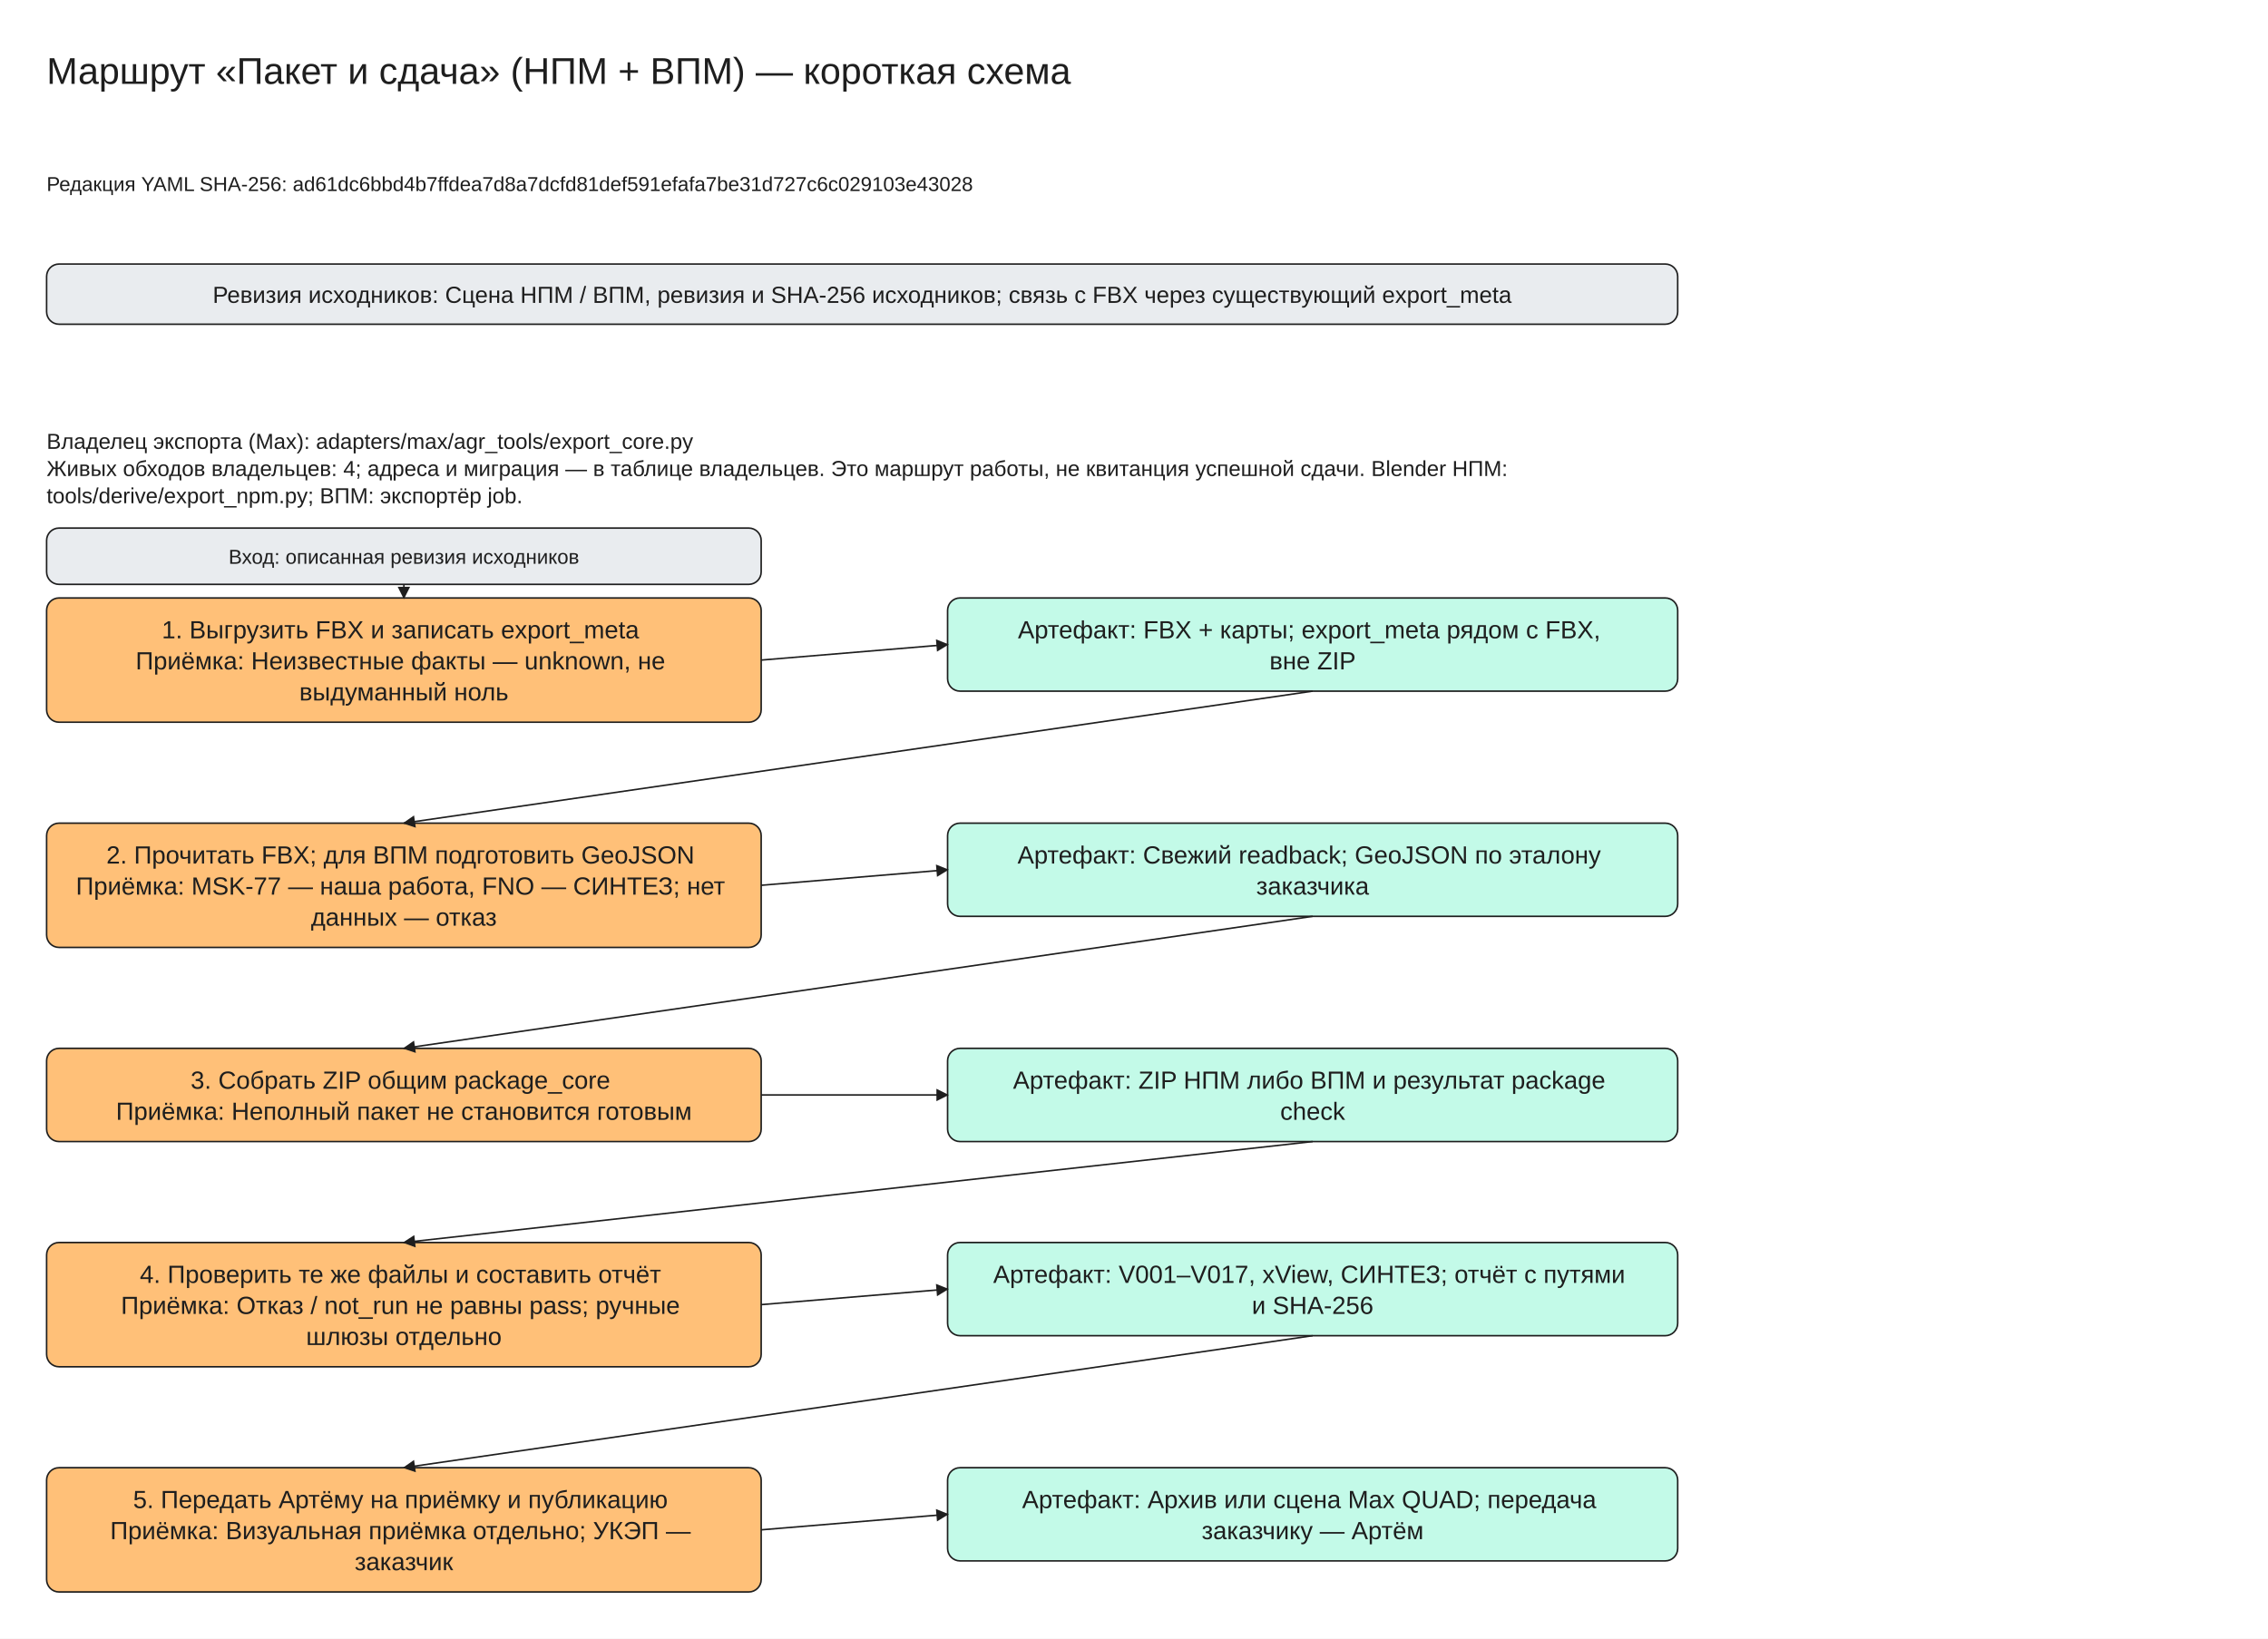
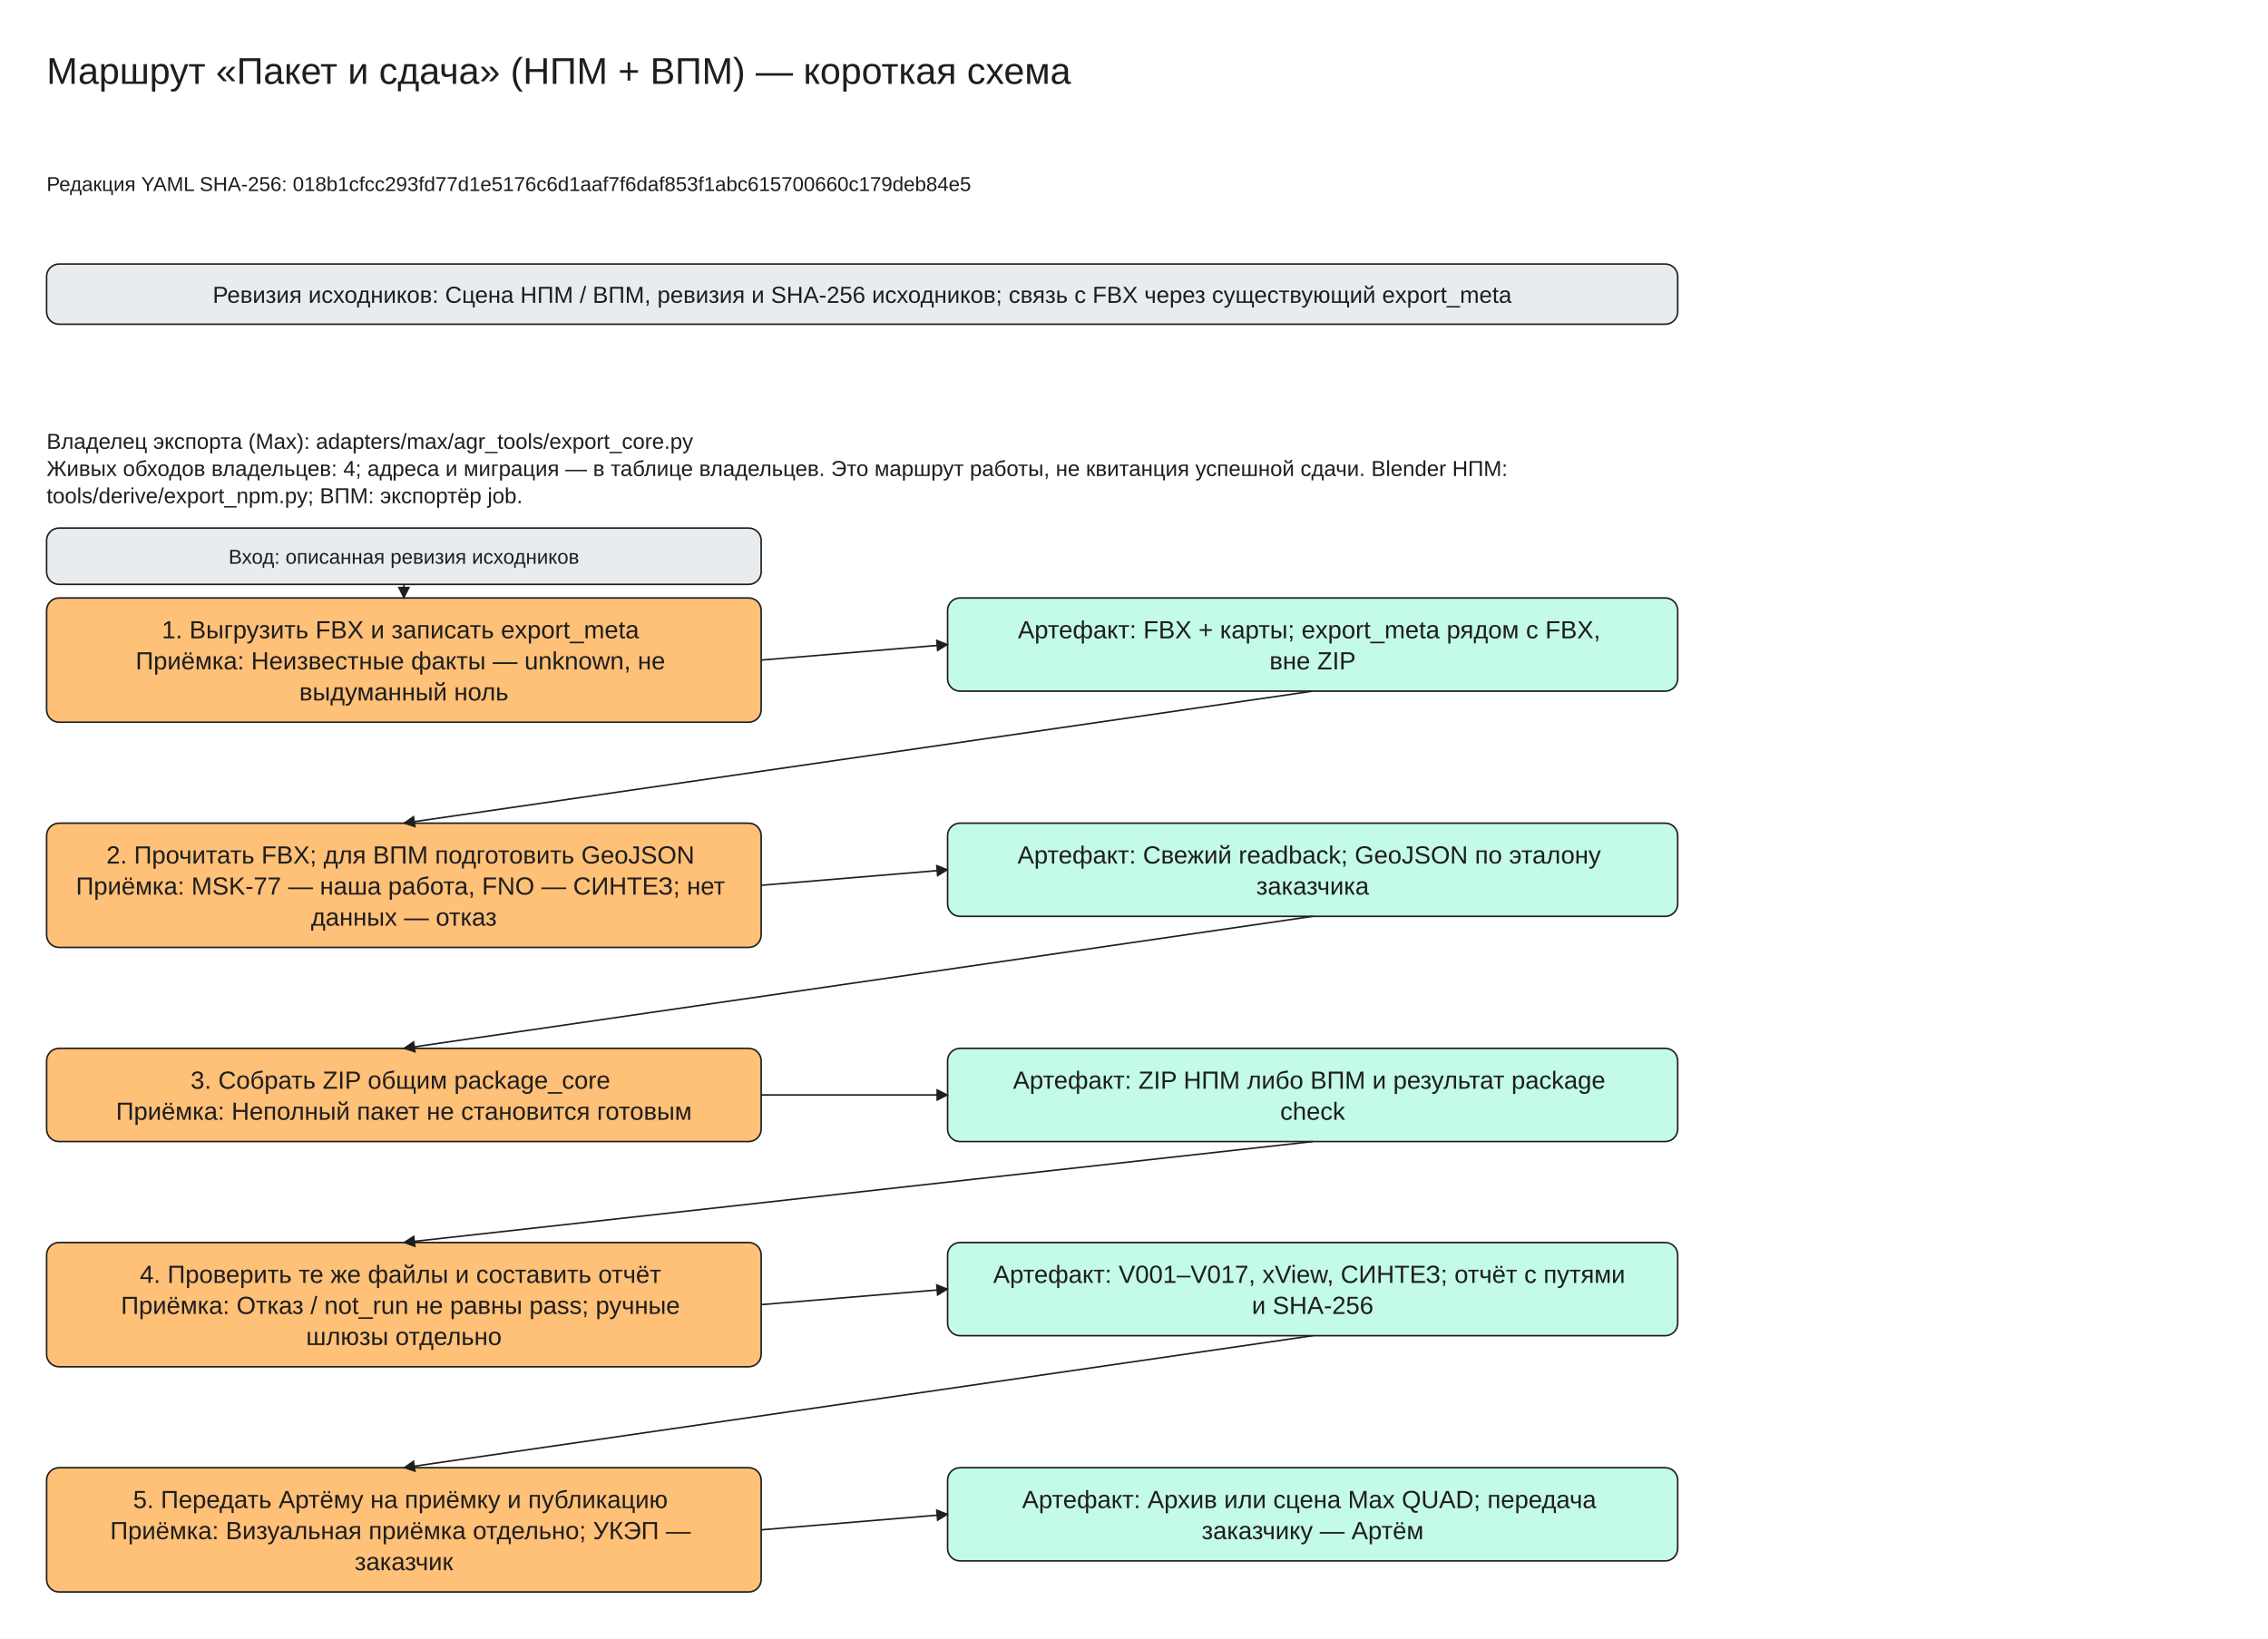
<svg xmlns="http://www.w3.org/2000/svg" viewBox="0 -30 1460 1055" width="1460" height="1055" font-family="Segoe UI, Arial, sans-serif">
  <defs>
    <marker id="arrow" viewBox="0 0 10 10" refX="9" refY="5" markerWidth="8" markerHeight="8" orient="auto-start-reverse">
      <path d="M0,0 L10,5 L0,10 z" fill="#1e1e1e" />
    </marker>
  </defs>
  <rect x="0" y="-30" width="1460" height="1055" fill="#ffffff" />
  <rect x="30" y="140" width="1050" height="38.75" rx="8" fill="#e9ecef" stroke="#1e1e1e" />
  <rect x="30" y="355" width="460" height="80.0" rx="8" fill="#ffc078" stroke="#1e1e1e" />
  <rect x="610" y="355" width="470" height="60.0" rx="8" fill="#c3fae8" stroke="#1e1e1e" />
  <rect x="30" y="310" width="460" height="36.25" rx="8" fill="#e9ecef" stroke="#1e1e1e" />
  <line x1="260.0" y1="346.25" x2="260.0" y2="355.0" stroke="#1e1e1e" marker-end="url(#arrow)" />
  <line x1="490" y1="395.0" x2="610" y2="385.0" stroke="#1e1e1e" marker-end="url(#arrow)" />
  <rect x="30" y="500.0" width="460" height="80.0" rx="8" fill="#ffc078" stroke="#1e1e1e" />
  <rect x="610" y="500.0" width="470" height="60.0" rx="8" fill="#c3fae8" stroke="#1e1e1e" />
  <line x1="845.0" y1="415.0" x2="260.0" y2="500.0" stroke="#1e1e1e" marker-end="url(#arrow)" />
  <line x1="490" y1="540.0" x2="610" y2="530.0" stroke="#1e1e1e" marker-end="url(#arrow)" />
  <rect x="30" y="645.0" width="460" height="60.0" rx="8" fill="#ffc078" stroke="#1e1e1e" />
  <rect x="610" y="645.0" width="470" height="60.0" rx="8" fill="#c3fae8" stroke="#1e1e1e" />
  <line x1="845.0" y1="560.0" x2="260.0" y2="645.0" stroke="#1e1e1e" marker-end="url(#arrow)" />
  <line x1="490" y1="675.0" x2="610" y2="675.0" stroke="#1e1e1e" marker-end="url(#arrow)" />
  <rect x="30" y="770.0" width="460" height="80.0" rx="8" fill="#ffc078" stroke="#1e1e1e" />
  <rect x="610" y="770.0" width="470" height="60.0" rx="8" fill="#c3fae8" stroke="#1e1e1e" />
  <line x1="845.0" y1="705.0" x2="260.0" y2="770.0" stroke="#1e1e1e" marker-end="url(#arrow)" />
  <line x1="490" y1="810.0" x2="610" y2="800.0" stroke="#1e1e1e" marker-end="url(#arrow)" />
  <rect x="30" y="915.0" width="460" height="80.0" rx="8" fill="#ffc078" stroke="#1e1e1e" />
  <rect x="610" y="915.0" width="470" height="60.0" rx="8" fill="#c3fae8" stroke="#1e1e1e" />
  <line x1="845.0" y1="830.0" x2="260.0" y2="915.0" stroke="#1e1e1e" marker-end="url(#arrow)" />
  <line x1="490" y1="955.0" x2="610" y2="945.0" stroke="#1e1e1e" marker-end="url(#arrow)" />
  <text x="30" y="0" font-size="24" text-anchor="start" fill="#1e1e1e">
    <tspan x="30" dy="24">Маршрут «Пакет и сдача» (НПМ + ВПМ) — короткая схема</tspan>
  </text>
  <text x="30" y="80" font-size="13" text-anchor="start" fill="#1e1e1e">
-     <tspan x="30" dy="13">Редакция YAML SHA-256: ad61dc6bbd4b7ffdea7d8a7dcfd81def591efafa7be31d727c6c029103e43028</tspan>
+     <tspan x="30" dy="13">Редакция YAML SHA-256: 018b1cfcc293fd77d1e5176c6d1aaf7f6daf853f1abc615700660c179deb84e5</tspan>
  </text>
  <text x="555.0" y="150.0" font-size="15" text-anchor="middle" fill="#1e1e1e">
    <tspan x="555.0" dy="15">Ревизия исходников: Сцена НПМ / ВПМ, ревизия и SHA-256 исходников; связь с FBX через существующий export_meta</tspan>
  </text>
  <text x="30" y="245" font-size="14" text-anchor="start" fill="#1e1e1e">
    <tspan x="30" dy="14">Владелец экспорта (Max): adapters/max/agr_tools/export_core.py</tspan>
    <tspan x="30" dy="17.5">Живых обходов владельцев: 4; адреса и миграция — в таблице владельцев. Это маршрут работы, не квитанция успешной сдачи. Blender НПМ:</tspan>
    <tspan x="30" dy="17.5">tools/derive/export_npm.py; ВПМ: экспортёр job.</tspan>
  </text>
  <text x="260.0" y="365.0" font-size="16" text-anchor="middle" fill="#1e1e1e">
    <tspan x="260.0" dy="16">1. Выгрузить FBX и записать export_meta</tspan>
    <tspan x="260.0" dy="20.0">Приёмка: Неизвестные факты — unknown, не</tspan>
    <tspan x="260.0" dy="20.0">выдуманный ноль</tspan>
  </text>
  <text x="845.0" y="365.0" font-size="16" text-anchor="middle" fill="#1e1e1e">
    <tspan x="845.0" dy="16">Артефакт: FBX + карты; export_meta рядом с FBX,</tspan>
    <tspan x="845.0" dy="20.0">вне ZIP</tspan>
  </text>
  <text x="260.0" y="320.0" font-size="13" text-anchor="middle" fill="#1e1e1e">
    <tspan x="260.0" dy="13">Вход: описанная ревизия исходников</tspan>
  </text>
  <text x="260.0" y="510.0" font-size="16" text-anchor="middle" fill="#1e1e1e">
    <tspan x="260.0" dy="16">2. Прочитать FBX; для ВПМ подготовить GeoJSON</tspan>
    <tspan x="260.0" dy="20.0">Приёмка: MSK-77 — наша работа, FNO — СИНТЕЗ; нет</tspan>
    <tspan x="260.0" dy="20.0">данных — отказ</tspan>
  </text>
  <text x="845.0" y="510.0" font-size="16" text-anchor="middle" fill="#1e1e1e">
    <tspan x="845.0" dy="16">Артефакт: Свежий readback; GeoJSON по эталону</tspan>
    <tspan x="845.0" dy="20.0">заказчика</tspan>
  </text>
  <text x="260.0" y="655.0" font-size="16" text-anchor="middle" fill="#1e1e1e">
    <tspan x="260.0" dy="16">3. Собрать ZIP общим package_core</tspan>
    <tspan x="260.0" dy="20.0">Приёмка: Неполный пакет не становится готовым</tspan>
  </text>
  <text x="845.0" y="655.0" font-size="16" text-anchor="middle" fill="#1e1e1e">
    <tspan x="845.0" dy="16">Артефакт: ZIP НПМ либо ВПМ и результат package</tspan>
    <tspan x="845.0" dy="20.0">check</tspan>
  </text>
  <text x="260.0" y="780.0" font-size="16" text-anchor="middle" fill="#1e1e1e">
    <tspan x="260.0" dy="16">4. Проверить те же файлы и составить отчёт</tspan>
    <tspan x="260.0" dy="20.0">Приёмка: Отказ / not_run не равны pass; ручные</tspan>
    <tspan x="260.0" dy="20.0">шлюзы отдельно</tspan>
  </text>
  <text x="845.0" y="780.0" font-size="16" text-anchor="middle" fill="#1e1e1e">
    <tspan x="845.0" dy="16">Артефакт: V001–V017, xView, СИНТЕЗ; отчёт с путями</tspan>
    <tspan x="845.0" dy="20.0">и SHA-256</tspan>
  </text>
  <text x="260.0" y="925.0" font-size="16" text-anchor="middle" fill="#1e1e1e">
    <tspan x="260.0" dy="16">5. Передать Артёму на приёмку и публикацию</tspan>
    <tspan x="260.0" dy="20.0">Приёмка: Визуальная приёмка отдельно; УКЭП —</tspan>
    <tspan x="260.0" dy="20.0">заказчик</tspan>
  </text>
  <text x="845.0" y="925.0" font-size="16" text-anchor="middle" fill="#1e1e1e">
    <tspan x="845.0" dy="16">Артефакт: Архив или сцена Max QUAD; передача</tspan>
    <tspan x="845.0" dy="20.0">заказчику — Артём</tspan>
  </text>
</svg>
